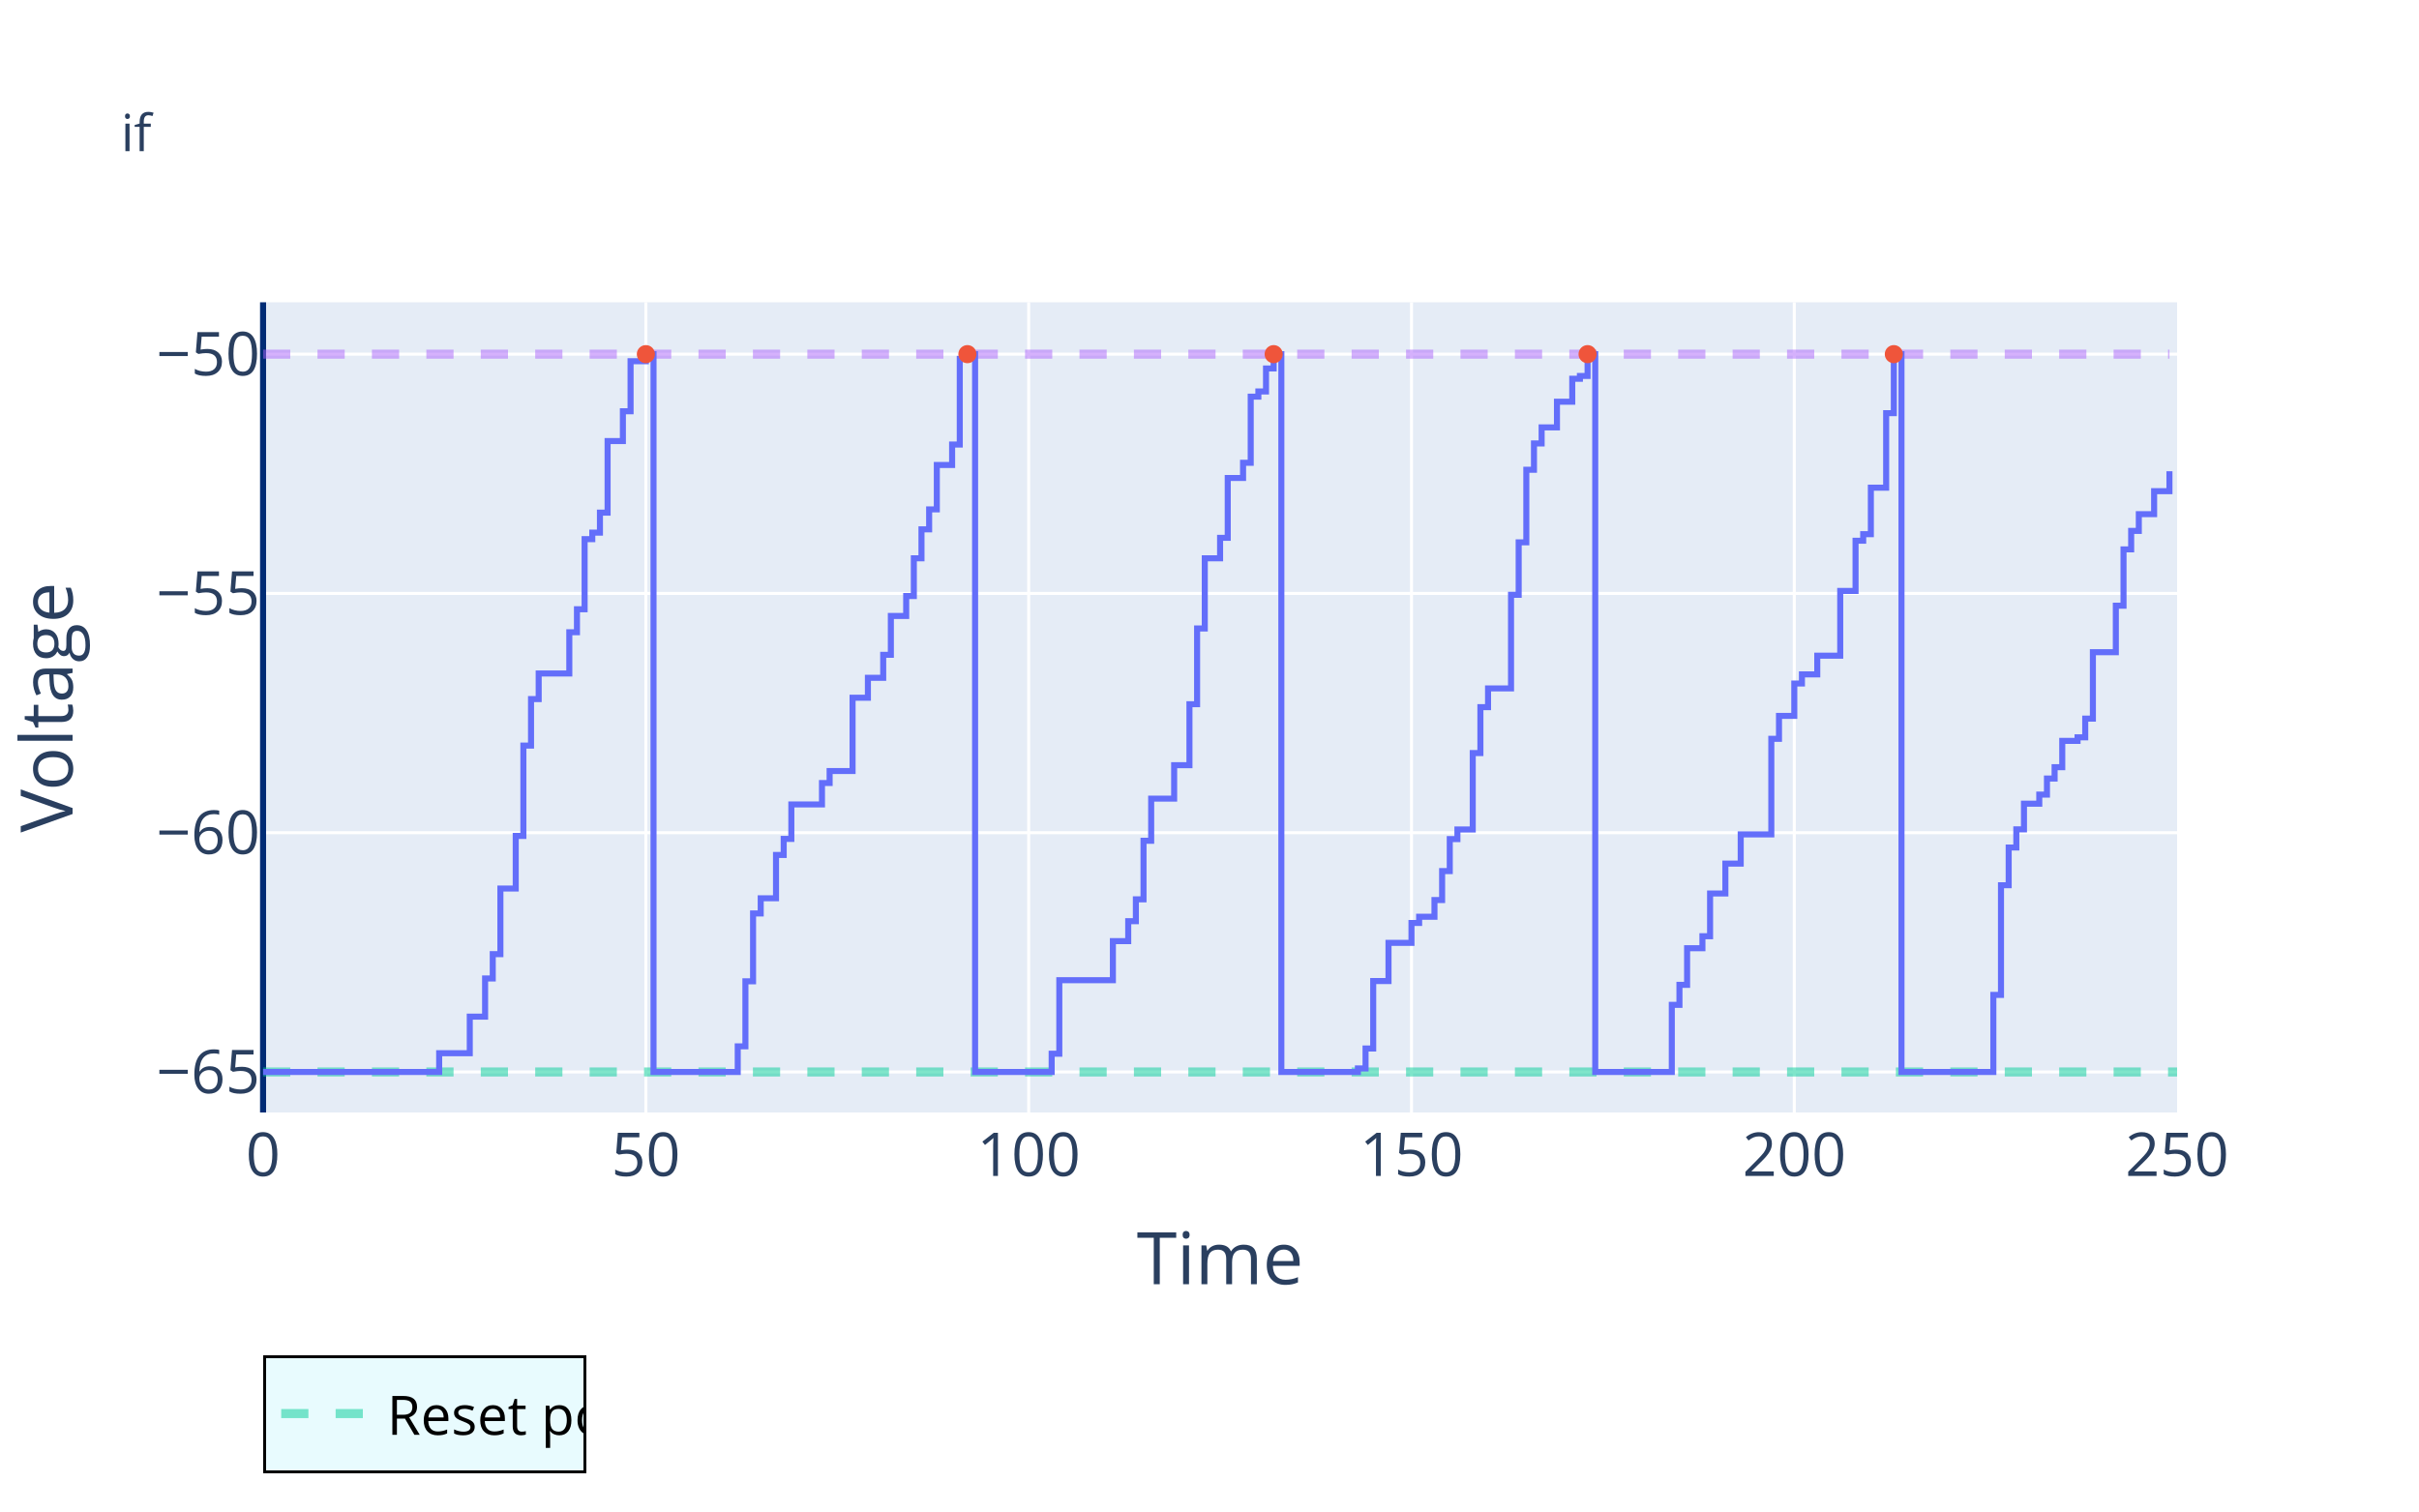
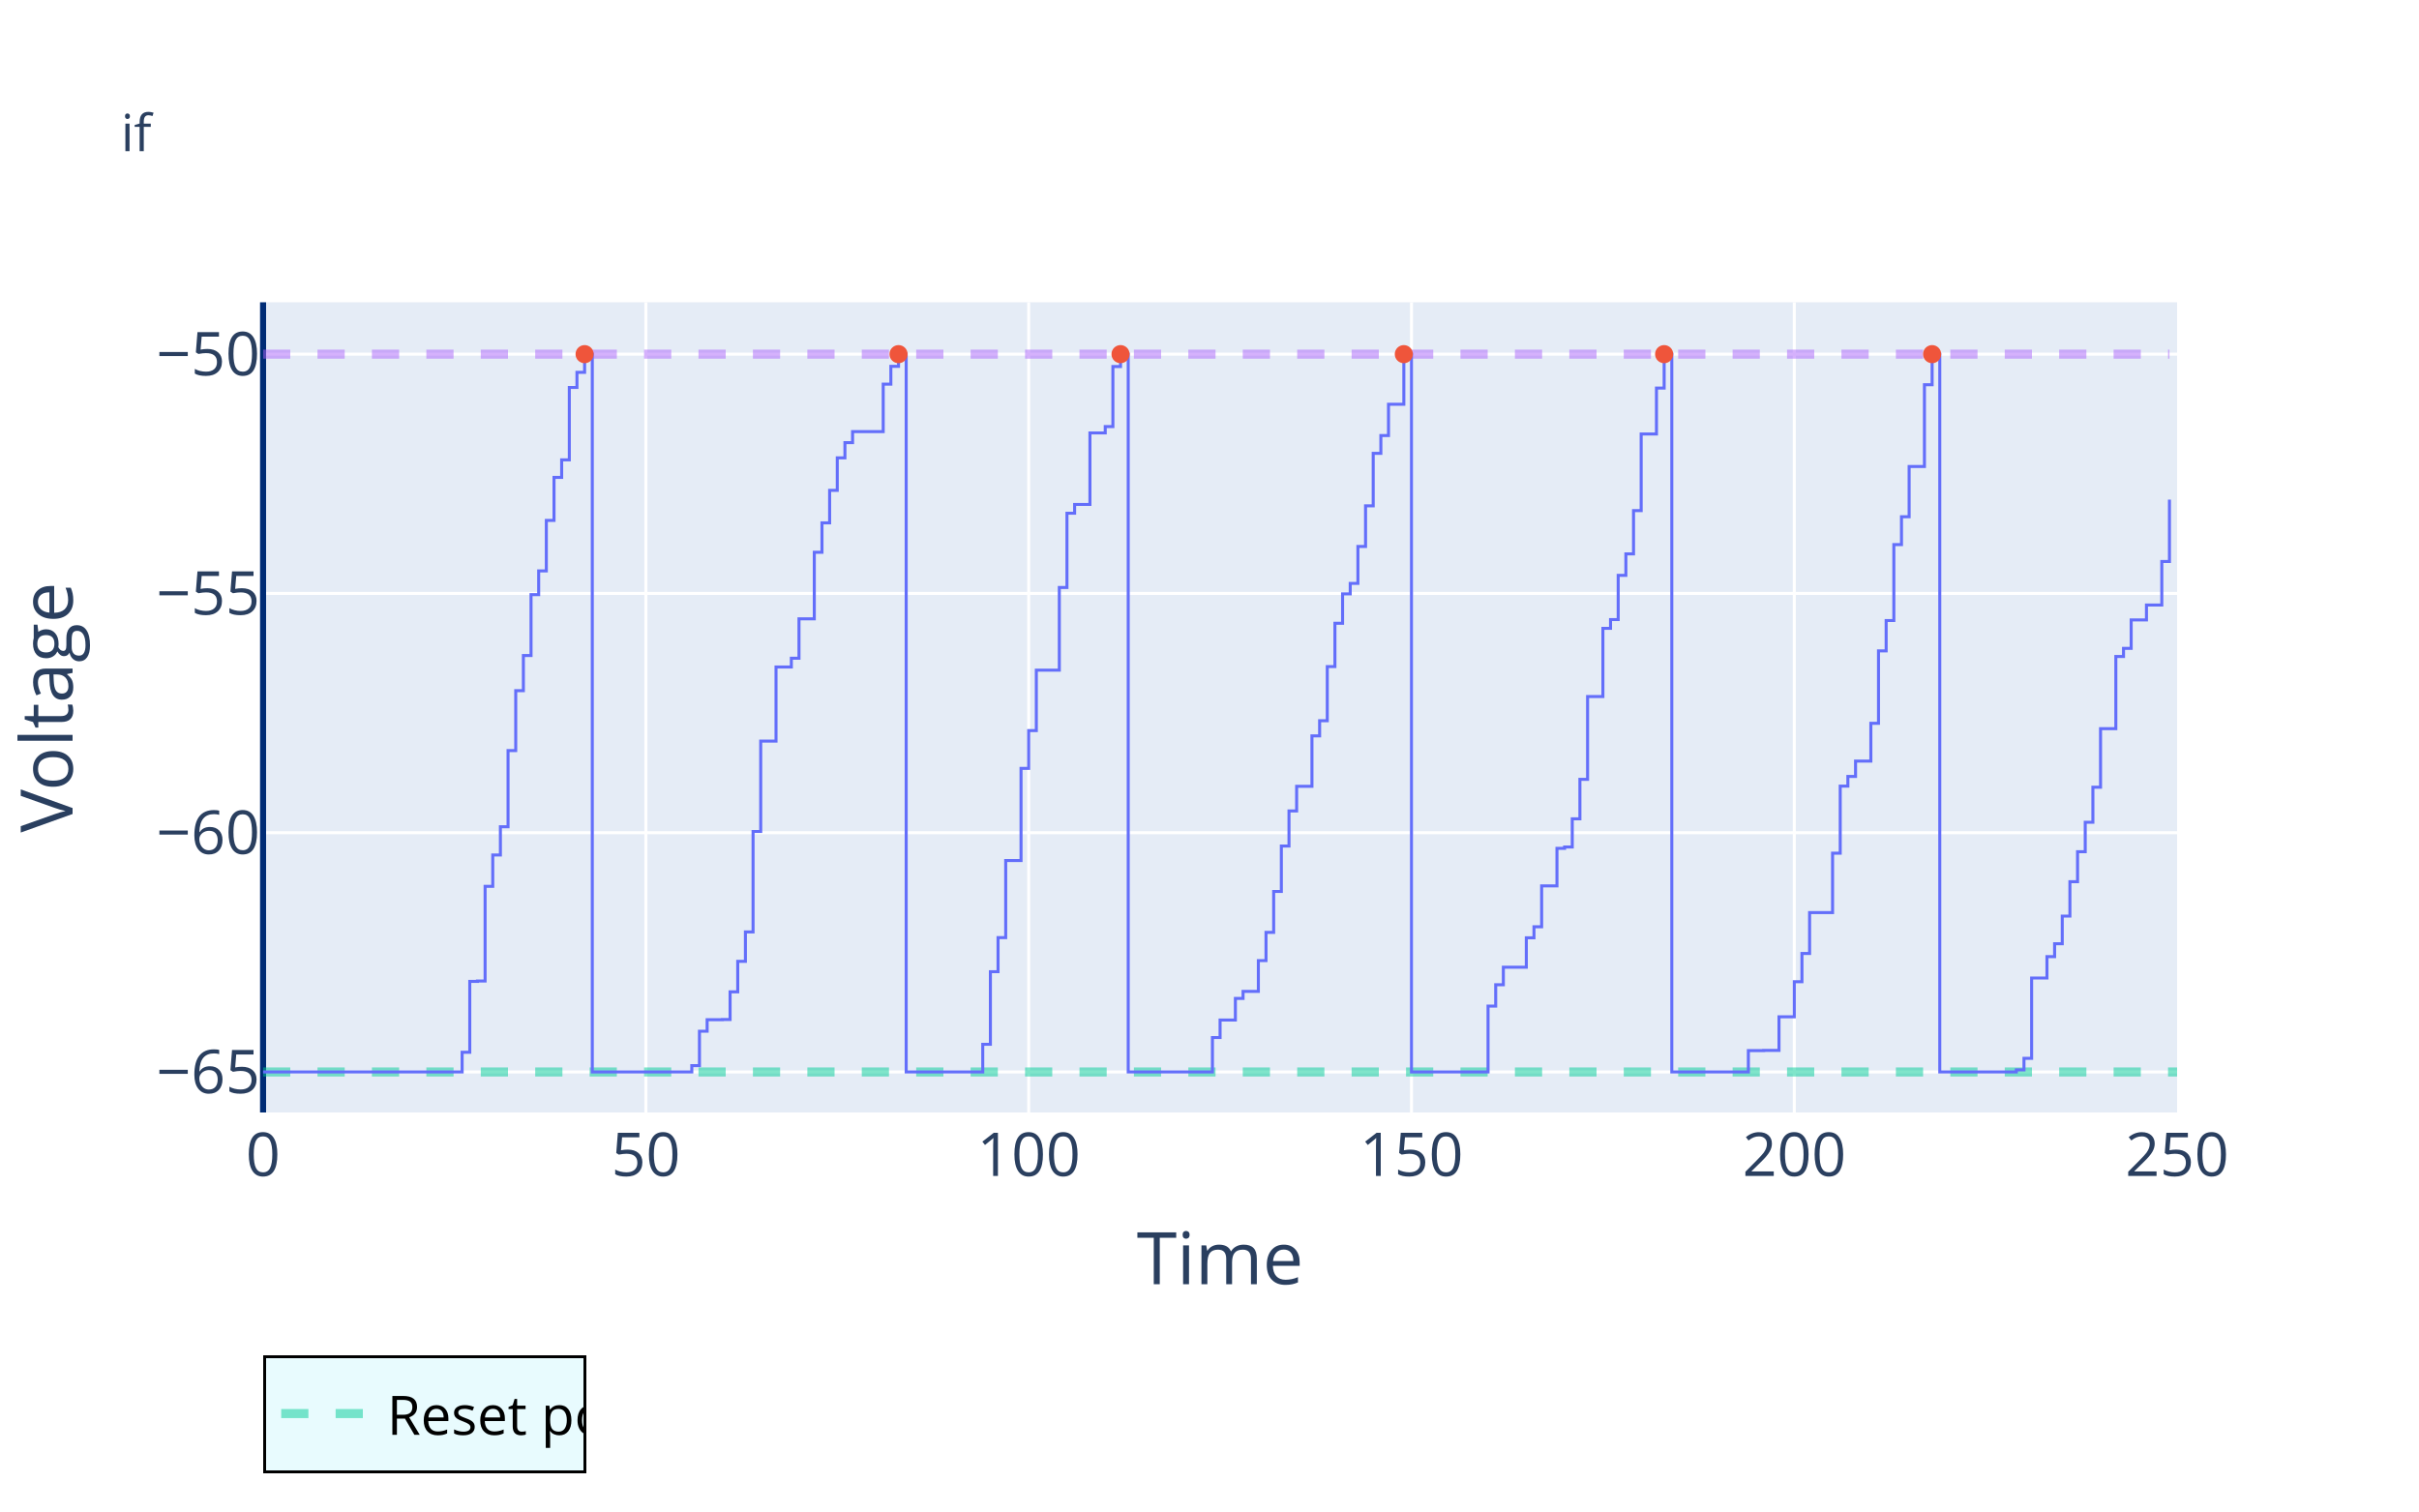
<svg xmlns="http://www.w3.org/2000/svg" class="main-svg" width="800" height="500" style="" viewBox="0 0 800 500">
  <rect x="0" y="0" width="800" height="500" style="fill: rgb(255, 255, 255); fill-opacity: 1;" />
-   <defs id="defs-f7ef79">
+   <defs id="defs-4a450c">
    <g class="clips">
-       <clipPath id="clipf7ef79xyplot" class="plotclip">
+       <clipPath id="clip4a450cxyplot" class="plotclip">
        <rect width="633" height="268" />
      </clipPath>
-       <clipPath class="axesclip" id="clipf7ef79x">
+       <clipPath class="axesclip" id="clip4a450cx">
        <rect x="87" y="0" width="633" height="500" />
      </clipPath>
-       <clipPath class="axesclip" id="clipf7ef79y">
+       <clipPath class="axesclip" id="clip4a450cy">
        <rect x="0" y="100" width="800" height="268" />
      </clipPath>
-       <clipPath class="axesclip" id="clipf7ef79xy">
+       <clipPath class="axesclip" id="clip4a450cxy">
        <rect x="87" y="100" width="633" height="268" />
      </clipPath>
    </g>
    <g class="gradients" />
  </defs>
  <g class="bglayer">
    <rect class="bg" x="87" y="100" width="633" height="268" style="fill: rgb(229, 236, 246); fill-opacity: 1; stroke-width: 0;" />
  </g>
  <g class="layer-below">
    <g class="imagelayer" />
    <g class="shapelayer" />
  </g>
  <g class="cartesianlayer">
    <g class="subplot xy">
      <g class="layer-subplot">
        <g class="shapelayer" />
        <g class="imagelayer" />
      </g>
      <g class="gridlayer">
        <g class="x">
          <path class="xgrid crisp" transform="translate(213.6,0)" d="M0,100v268" style="stroke: rgb(255, 255, 255); stroke-opacity: 1; stroke-width: 1px;" />
          <path class="xgrid crisp" transform="translate(340.2,0)" d="M0,100v268" style="stroke: rgb(255, 255, 255); stroke-opacity: 1; stroke-width: 1px;" />
          <path class="xgrid crisp" transform="translate(466.8,0)" d="M0,100v268" style="stroke: rgb(255, 255, 255); stroke-opacity: 1; stroke-width: 1px;" />
          <path class="xgrid crisp" transform="translate(593.4,0)" d="M0,100v268" style="stroke: rgb(255, 255, 255); stroke-opacity: 1; stroke-width: 1px;" />
        </g>
        <g class="y">
          <path class="ygrid crisp" transform="translate(0,354.6)" d="M87,0h633" style="stroke: rgb(255, 255, 255); stroke-opacity: 1; stroke-width: 1px;" />
          <path class="ygrid crisp" transform="translate(0,275.45)" d="M87,0h633" style="stroke: rgb(255, 255, 255); stroke-opacity: 1; stroke-width: 1px;" />
          <path class="ygrid crisp" transform="translate(0,196.3)" d="M87,0h633" style="stroke: rgb(255, 255, 255); stroke-opacity: 1; stroke-width: 1px;" />
          <path class="ygrid crisp" transform="translate(0,117.15)" d="M87,0h633" style="stroke: rgb(255, 255, 255); stroke-opacity: 1; stroke-width: 1px;" />
        </g>
      </g>
      <g class="zerolinelayer">
        <path class="xzl zl crisp" transform="translate(87,0)" d="M0,100v268" style="stroke: rgb(0, 44, 117); stroke-opacity: 1; stroke-width: 2px;" />
      </g>
      <path class="xlines-below" />
      <path class="ylines-below" />
      <g class="overlines-below" />
      <g class="xaxislayer-below" />
      <g class="yaxislayer-below" />
      <g class="overaxes-below" />
-       <g class="plot" transform="translate(87, 100)" clip-path="url('#clipf7ef79xyplot')">
+       <g class="plot" transform="translate(87, 100)" clip-path="url('#clip4a450cxyplot')">
        <g class="scatterlayer mlayer">
-           <g class="trace scatter trace644224" style="stroke-miterlimit: 2; opacity: 0.5;">
+           <g class="trace scatter tracef0b581" style="stroke-miterlimit: 2; opacity: 0.5;">
            <g class="fills" />
            <g class="errorbars" />
            <g class="lines">
              <path class="js-line" d="M0,254.6H633V254.6" style="vector-effect: non-scaling-stroke; fill: none; stroke: rgb(0, 204, 150); stroke-opacity: 1; stroke-width: 3px; opacity: 1; stroke-dasharray: 9px, 9px;" />
            </g>
            <g class="points" />
            <g class="text" />
          </g>
-           <g class="trace scatter trace17fd7a" style="stroke-miterlimit: 2; opacity: 0.5;">
+           <g class="trace scatter trace0d2dca" style="stroke-miterlimit: 2; opacity: 0.5;">
            <g class="fills" />
            <g class="errorbars" />
            <g class="lines">
              <path class="js-line" d="M0,17.15H2.53V17.15H5.06V17.15H7.6V17.15H10.13V17.15H12.66V17.15H15.19V17.15H17.72V17.15H20.26V17.15H22.79V17.15H25.32V17.15H27.85V17.15H30.38V17.15H32.92V17.15H35.45V17.15H37.98V17.15H40.51V17.15H43.04V17.15H45.58V17.15H48.11V17.15H50.64V17.15H53.17V17.15H55.7V17.15H58.24V17.15H60.77V17.15H63.3V17.15H65.83V17.15H68.36V17.15H70.9V17.15H73.43V17.15H75.96V17.15H78.49V17.15H81.02V17.15H83.56V17.15H86.09V17.15H88.62V17.15H91.15V17.15H93.68V17.15H96.22V17.15H98.75V17.15H101.28V17.15H103.81V17.15H106.34V17.15H108.88V17.15H111.41V17.15H113.94V17.15H116.47V17.15H119V17.15H121.54V17.15H124.07V17.15H126.6V17.15H129.13V17.15H131.66V17.15H134.2V17.15H136.73V17.15H139.26V17.15H141.79V17.15H144.32V17.15H146.86V17.15H149.39V17.15H151.92V17.15H154.45V17.15H156.98V17.15H159.52V17.15H162.05V17.15H164.58V17.15H167.11V17.15H169.64V17.15H172.18V17.15H174.71V17.15H177.24V17.15H179.77V17.15H182.3V17.15H184.84V17.15H187.37V17.15H189.9V17.15H192.43V17.15H194.96V17.15H197.5V17.15H200.03V17.15H202.56V17.15H205.09V17.15H207.62V17.15H210.16V17.15H212.69V17.15H215.22V17.15H217.75V17.15H220.28V17.15H222.82V17.15H225.35V17.15H227.88V17.15H230.41V17.15H232.94V17.15H235.48V17.15H238.01V17.15H240.54V17.15H243.07V17.15H245.6V17.15H248.14V17.15H250.67V17.15H253.2V17.15H255.73V17.15H258.26V17.15H260.8V17.15H263.33V17.15H265.86V17.15H268.39V17.15H270.92V17.15H273.46V17.15H275.99V17.15H278.52V17.15H281.05V17.15H283.58V17.15H286.12V17.15H288.65V17.15H291.18V17.15H293.71V17.15H296.24V17.15H298.78V17.15H301.31V17.15H303.84V17.15H306.37V17.15H308.9V17.15H311.44V17.15H313.97V17.15H316.5V17.15H319.03V17.15H321.56V17.15H324.1V17.15H326.63V17.15H329.16V17.15H331.69V17.15H334.22V17.15H336.76V17.15H339.29V17.15H341.82V17.15H344.35V17.15H346.88V17.15H349.42V17.15H351.95V17.15H354.48V17.15H357.01V17.15H359.54V17.15H362.08V17.15H364.61V17.15H367.14V17.15H369.67V17.15H372.2V17.15H374.74V17.15H377.27V17.15H379.8V17.15H382.33V17.15H384.86V17.15H387.4V17.15H389.93V17.15H392.46V17.15H394.99V17.15H397.52V17.15H400.06V17.15H402.59V17.15H405.12V17.15H407.65V17.15H410.18V17.15H412.72V17.15H415.25V17.15H417.78V17.15H420.31V17.15H422.84V17.15H425.38V17.15H427.91V17.15H430.44V17.15H432.97V17.15H435.5V17.15H438.04V17.15H440.57V17.15H443.1V17.15H445.63V17.15H448.16V17.15H450.7V17.15H453.23V17.15H455.76V17.15H458.29V17.15H460.82V17.15H463.36V17.15H465.89V17.15H468.42V17.15H470.95V17.15H473.48V17.15H476.02V17.15H478.55V17.15H481.08V17.15H483.61V17.15H486.14V17.15H488.68V17.15H491.21V17.15H493.74V17.15H496.27V17.15H498.8V17.15H501.34V17.15H503.87V17.15H506.4V17.15H508.93V17.15H511.46V17.15H514V17.15H516.53V17.15H519.06V17.15H521.59V17.15H524.12V17.15H526.66V17.15H529.19V17.15H531.72V17.15H534.25V17.15H536.78V17.15H539.32V17.15H541.85V17.15H544.38V17.15H546.91V17.15H549.44V17.15H551.98V17.15H554.51V17.15H557.04V17.15H559.57V17.15H562.1V17.15H564.64V17.15H567.17V17.15H569.7V17.15H572.23V17.15H574.76V17.15H577.3V17.15H579.83V17.15H582.36V17.15H584.89V17.15H587.42V17.15H589.96V17.15H592.49V17.15H595.02V17.15H597.55V17.15H600.08V17.15H602.62V17.15H605.15V17.15H607.68V17.15H610.21V17.15H612.74V17.15H615.28V17.15H617.81V17.15H620.34V17.15H622.87V17.15H625.4V17.15H627.94V17.15H630.47V17.15" style="vector-effect: non-scaling-stroke; fill: none; stroke: rgb(171, 99, 250); stroke-opacity: 1; stroke-width: 3px; opacity: 1; stroke-dasharray: 9px, 9px;" />
            </g>
            <g class="points" />
            <g class="text" />
          </g>
-           <g class="trace scatter trace4c4dfd" style="stroke-miterlimit: 2; opacity: 1;">
+           <g class="trace scatter trace76ede7" style="stroke-miterlimit: 2; opacity: 1;">
            <g class="fills" />
            <g class="errorbars" />
            <g class="lines">
-               <path class="js-line" d="M0,254.6H2.53V254.6H5.06V254.6H7.6V254.6H10.13V254.6H12.66V254.6H15.19V254.6H17.72V254.6H20.26V254.6H22.79V254.6H25.32V254.6H27.85V254.6H30.38V254.6H32.92V254.6H35.45V254.6H37.98V254.6H40.51V254.6H43.04V254.6H45.58V254.6H48.11V254.6H50.64V254.6H53.17V254.6H55.7V254.6H58.24V248.4H60.77V248.4H63.3V248.4H65.83V248.4H68.36V236.3H70.9V236.3H73.43V223.67H75.96V215.63H78.49V193.92H81.02V193.92H83.56V176.52H86.09V146.64H88.62V131.26H91.15V122.78H93.68V122.78H96.22V122.78H98.75V122.78H101.28V109.14H103.81V101.54H106.34V78.35H108.88V76.19H111.41V69.58H113.94V45.9H116.47V45.9H119V36.05H121.54V19.49H124.07V19.49H126.6V17.15H129.13V254.6H131.66V254.6H134.2V254.6H136.73V254.6H139.26V254.6H141.79V254.6H144.32V254.6H146.86V254.6H149.39V254.6H151.92V254.6H154.45V254.6H156.98V246.12H159.52V224.61H162.05V202.16H164.58V197.14H167.11V197.14H169.64V182.81H172.18V177.5H174.71V166.1H177.24V166.1H179.77V166.1H182.3V166.1H184.84V159.02H187.37V155.05H189.9V155.05H192.43V155.05H194.96V130.8H197.5V130.8H200.03V124.22H202.56V124.22H205.09V116.61H207.62V103.75H210.16V103.75H212.69V97.17H215.22V84.69H217.75V75.11H220.28V68.5H222.82V53.81H225.35V53.81H227.88V47.05H230.41V18.72H232.94V17.15H235.48V254.6H238.01V254.6H240.54V254.6H243.07V254.6H245.6V254.6H248.14V254.6H250.67V254.6H253.2V254.6H255.73V254.6H258.26V254.6H260.8V248.56H263.33V224.25H265.86V224.25H268.39V224.25H270.92V224.25H273.46V224.25H275.99V224.25H278.52V224.25H281.05V211.32H283.58V211.32H286.12V204.73H288.65V197.49H291.18V178.13H293.71V164.18H296.24V164.18H298.78V164.18H301.31V153.12H303.84V153.12H306.37V132.95H308.9V107.9H311.44V84.68H313.97V84.68H316.5V77.91H319.03V58.11H321.56V58.11H324.1V53.08H326.63V31.21H329.16V29.49H331.69V21.89H334.22V17.15H336.76V254.6H339.29V254.6H341.82V254.6H344.35V254.6H346.88V254.6H349.42V254.6H351.95V254.6H354.48V254.6H357.01V254.6H359.54V254.6H362.08V253.43H364.61V246.84H367.14V224.52H369.67V224.52H372.2V211.89H374.74V211.89H377.27V211.89H379.8V205.31H382.33V203.26H384.86V203.26H387.4V197.73H389.93V188.15H392.46V177.57H394.99V174.39H397.52V174.39H400.06V149.11H402.59V133.92H405.12V127.72H407.65V127.72H410.18V127.72H412.72V96.76H415.25V79.4H417.78V55.39H420.31V46.68H422.84V41.37H425.38V41.37H427.91V32.89H430.44V32.89H432.97V25.29H435.5V24.36H438.04V17.15H440.57V254.6H443.1V254.6H445.63V254.6H448.16V254.6H450.7V254.6H453.23V254.6H455.76V254.6H458.29V254.6H460.82V254.6H463.36V254.6H465.89V232.39H468.42V225.78H470.95V213.67H473.48V213.67H476.02V209.7H478.55V195.56H481.08V195.56H483.61V185.68H486.14V185.68H488.68V176.01H491.21V176.01H493.74V176.01H496.27V176.01H498.8V144.39H501.34V136.81H503.87V136.81H506.4V126.1H508.93V123.09H511.46V123.09H514V116.89H516.53V116.89H519.06V116.89H521.59V95.48H524.12V95.48H526.66V78.87H529.19V76.71H531.72V61.32H534.25V61.32H536.78V36.67H539.32V17.15H541.85V254.6H544.38V254.6H546.91V254.6H549.44V254.6H551.98V254.6H554.51V254.6H557.04V254.6H559.57V254.6H562.1V254.6H564.64V254.6H567.17V254.6H569.7V254.6H572.23V229.11H574.76V192.83H577.3V180.35H579.83V174.34H582.36V165.86H584.89V165.86H587.42V162.85H589.96V157.53H592.49V153.78H595.02V145.07H597.55V145.07H600.08V143.91H602.62V137.71H605.15V115.75H607.68V115.75H610.21V115.75H612.74V100.36H615.28V81.73H617.81V75.61H620.34V70.08H622.87V70.08H625.4V62.48H627.94V62.48H630.47V55.89" style="vector-effect: non-scaling-stroke; fill: none; stroke: rgb(99, 110, 250); stroke-opacity: 1; stroke-width: 2px; opacity: 1;" />
+               <path class="js-line" d="M0,254.6H2.53V254.6H5.06V254.6H7.6V254.6H10.13V254.6H12.66V254.6H15.19V254.6H17.72V254.6H20.26V254.6H22.79V254.6H25.32V254.6H27.85V254.6H30.38V254.6H32.92V254.6H35.45V254.6H37.98V254.6H40.51V254.6H43.04V254.6H45.58V254.6H48.11V254.6H50.64V254.6H53.17V254.6H55.7V254.6H58.24V254.6H60.77V254.6H63.3V254.6H65.83V248.08H68.36V224.64H70.9V224.52H73.43V193.19H75.96V182.83H78.49V173.49H81.02V148.28H83.56V128.46H86.09V116.85H88.62V96.71H91.15V88.86H93.68V72.14H96.22V57.92H98.75V52.12H101.28V28.17H103.81V23.17H106.34V17.15H108.88V254.6H111.41V254.6H113.94V254.6H116.47V254.6H119V254.6H121.54V254.6H124.07V254.6H126.6V254.6H129.13V254.6H131.66V254.6H134.2V254.6H136.73V254.6H139.26V254.6H141.79V252.5H144.32V241.12H146.86V237.31H149.39V237.31H151.92V237.24H154.45V228.09H156.98V218H159.52V208.28H162.05V175.05H164.58V145.15H167.11V145.15H169.64V120.64H172.18V120.64H174.71V117.74H177.24V104.71H179.77V104.71H182.3V82.68H184.84V72.96H187.37V62.21H189.9V51.45H192.43V46.43H194.96V42.78H197.5V42.78H200.03V42.78H202.56V42.78H205.09V27.07H207.62V21.19H210.16V17.15H212.69V254.6H215.22V254.6H217.75V254.6H220.28V254.6H222.82V254.6H225.35V254.6H227.88V254.6H230.41V254.6H232.94V254.6H235.48V254.6H238.01V245.45H240.54V221.43H243.07V210.16H245.6V184.66H248.14V184.66H250.67V154.17H253.2V141.68H255.73V121.69H258.26V121.69H260.8V121.69H263.33V94.33H265.86V69.77H268.39V66.87H270.92V66.87H273.46V43.21H275.99V43.21H278.52V41.11H281.05V21.24H283.58V17.15H286.12V254.6H288.65V254.6H291.18V254.6H293.71V254.6H296.24V254.6H298.78V254.6H301.31V254.6H303.84V254.6H306.37V254.6H308.9V254.6H311.44V254.6H313.97V243.21H316.5V237.41H319.03V237.41H321.56V230.28H324.1V227.94H326.63V227.94H329.16V217.76H331.69V208.42H334.22V194.89H336.76V179.86H339.29V168.25H341.82V160.11H344.35V160.11H346.88V143.43H349.42V138.41H351.95V120.5H354.48V106.18H357.01V96.45H359.54V92.98H362.08V80.76H364.61V67.32H367.14V49.96H369.67V44.08H372.2V33.72H374.74V33.72H377.27V17.15H379.8V254.6H382.33V254.6H384.86V254.6H387.4V254.6H389.93V254.6H392.46V254.6H394.99V254.6H397.52V254.6H400.06V254.6H402.59V254.6H405.12V232.81H407.65V225.74H410.18V219.94H412.72V219.94H415.25V219.94H417.78V210.22H420.31V206.57H422.84V193.04H425.38V193.04H427.91V180.62H430.44V180.19H432.97V170.85H435.5V157.81H438.04V130.41H440.57V130.41H443.1V107.85H445.63V104.95H448.16V90.33H450.7V83.23H453.23V68.9H455.76V43.57H458.29V43.57H460.82V28.37H463.36V17.15H465.89V254.6H468.42V254.6H470.95V254.6H473.48V254.6H476.02V254.6H478.55V254.6H481.08V254.6H483.61V254.6H486.14V254.6H488.68V254.6H491.21V247.53H493.74V247.53H496.27V247.47H498.8V247.47H501.34V236.35H503.87V236.35H506.4V224.74H508.93V215.4H511.46V201.87H514V201.87H516.53V201.87H519.06V182.22H521.59V160.04H524.12V156.84H526.66V151.76H529.19V151.76H531.72V139.26H534.25V115.3H536.78V105.27H539.32V80.14H541.85V70.94H544.38V54.32H546.91V54.32H549.44V27.26H551.98V17.15H554.51V254.6H557.04V254.6H559.57V254.6H562.1V254.6H564.64V254.6H567.17V254.6H569.7V254.6H572.23V254.6H574.76V254.6H577.3V254.6H579.83V253.9H582.36V250.09H584.89V223.52H587.42V223.52H589.96V216.45H592.49V212.19H595.02V203.04H597.55V191.65H600.08V181.73H602.62V172H605.15V160.4H607.68V141.03H610.21V141.03H612.74V117.17H615.28V114.47H617.81V105.07H620.34V105.07H622.87V100.13H625.4V100.13H627.94V85.74H630.47V65.27" style="vector-effect: non-scaling-stroke; fill: none; stroke: rgb(99, 110, 250); stroke-opacity: 1; stroke-width: 1px; opacity: 1;" />
            </g>
            <g class="points" />
            <g class="text" />
          </g>
-           <g class="trace scatter trace4fe446" style="stroke-miterlimit: 2; opacity: 1;">
+           <g class="trace scatter trace0e6684" style="stroke-miterlimit: 2; opacity: 1;">
            <g class="fills" />
            <g class="errorbars" />
            <g class="lines" />
            <g class="points">
-               <path class="point" transform="translate(126.6,17.15)" d="M3,0A3,3 0 1,1 0,-3A3,3 0 0,1 3,0Z" style="opacity: 1; stroke-width: 0px; fill: rgb(239, 85, 59); fill-opacity: 1;" />
-               <path class="point" transform="translate(232.94,17.15)" d="M3,0A3,3 0 1,1 0,-3A3,3 0 0,1 3,0Z" style="opacity: 1; stroke-width: 0px; fill: rgb(239, 85, 59); fill-opacity: 1;" />
-               <path class="point" transform="translate(334.22,17.15)" d="M3,0A3,3 0 1,1 0,-3A3,3 0 0,1 3,0Z" style="opacity: 1; stroke-width: 0px; fill: rgb(239, 85, 59); fill-opacity: 1;" />
-               <path class="point" transform="translate(438.04,17.15)" d="M3,0A3,3 0 1,1 0,-3A3,3 0 0,1 3,0Z" style="opacity: 1; stroke-width: 0px; fill: rgb(239, 85, 59); fill-opacity: 1;" />
-               <path class="point" transform="translate(539.32,17.15)" d="M3,0A3,3 0 1,1 0,-3A3,3 0 0,1 3,0Z" style="opacity: 1; stroke-width: 0px; fill: rgb(239, 85, 59); fill-opacity: 1;" />
+               <path class="point" transform="translate(106.34,17.15)" d="M3,0A3,3 0 1,1 0,-3A3,3 0 0,1 3,0Z" style="opacity: 1; stroke-width: 0px; fill: rgb(239, 85, 59); fill-opacity: 1;" />
+               <path class="point" transform="translate(210.16,17.15)" d="M3,0A3,3 0 1,1 0,-3A3,3 0 0,1 3,0Z" style="opacity: 1; stroke-width: 0px; fill: rgb(239, 85, 59); fill-opacity: 1;" />
+               <path class="point" transform="translate(283.58,17.15)" d="M3,0A3,3 0 1,1 0,-3A3,3 0 0,1 3,0Z" style="opacity: 1; stroke-width: 0px; fill: rgb(239, 85, 59); fill-opacity: 1;" />
+               <path class="point" transform="translate(377.27,17.15)" d="M3,0A3,3 0 1,1 0,-3A3,3 0 0,1 3,0Z" style="opacity: 1; stroke-width: 0px; fill: rgb(239, 85, 59); fill-opacity: 1;" />
+               <path class="point" transform="translate(463.36,17.15)" d="M3,0A3,3 0 1,1 0,-3A3,3 0 0,1 3,0Z" style="opacity: 1; stroke-width: 0px; fill: rgb(239, 85, 59); fill-opacity: 1;" />
+               <path class="point" transform="translate(551.98,17.15)" d="M3,0A3,3 0 1,1 0,-3A3,3 0 0,1 3,0Z" style="opacity: 1; stroke-width: 0px; fill: rgb(239, 85, 59); fill-opacity: 1;" />
            </g>
            <g class="text" />
          </g>
        </g>
      </g>
      <g class="overplot" />
      <path class="xlines-above crisp" d="M0,0" style="fill: none;" />
      <path class="ylines-above crisp" d="M0,0" style="fill: none;" />
      <g class="overlines-above" />
      <g class="xaxislayer-above">
        <g class="xtick">
          <text text-anchor="middle" x="0" y="389" transform="translate(87,0)" style="font-family: 'Open Sans', verdana, arial, sans-serif; font-size: 20px; fill: rgb(42, 63, 95); fill-opacity: 1; white-space: pre;">0</text>
        </g>
        <g class="xtick">
          <text text-anchor="middle" x="0" y="389" transform="translate(213.6,0)" style="font-family: 'Open Sans', verdana, arial, sans-serif; font-size: 20px; fill: rgb(42, 63, 95); fill-opacity: 1; white-space: pre;">50</text>
        </g>
        <g class="xtick">
          <text text-anchor="middle" x="0" y="389" transform="translate(340.2,0)" style="font-family: 'Open Sans', verdana, arial, sans-serif; font-size: 20px; fill: rgb(42, 63, 95); fill-opacity: 1; white-space: pre;">100</text>
        </g>
        <g class="xtick">
          <text text-anchor="middle" x="0" y="389" transform="translate(466.8,0)" style="font-family: 'Open Sans', verdana, arial, sans-serif; font-size: 20px; fill: rgb(42, 63, 95); fill-opacity: 1; white-space: pre;">150</text>
        </g>
        <g class="xtick">
          <text text-anchor="middle" x="0" y="389" transform="translate(593.4,0)" style="font-family: 'Open Sans', verdana, arial, sans-serif; font-size: 20px; fill: rgb(42, 63, 95); fill-opacity: 1; white-space: pre;">200</text>
        </g>
        <g class="xtick">
          <text text-anchor="middle" x="0" y="389" transform="translate(720,0)" style="font-family: 'Open Sans', verdana, arial, sans-serif; font-size: 20px; fill: rgb(42, 63, 95); fill-opacity: 1; white-space: pre;">250</text>
        </g>
      </g>
      <g class="yaxislayer-above">
        <g class="ytick">
          <text text-anchor="end" x="86" y="7" transform="translate(0,354.6)" style="font-family: 'Open Sans', verdana, arial, sans-serif; font-size: 20px; fill: rgb(42, 63, 95); fill-opacity: 1; white-space: pre;">−65</text>
        </g>
        <g class="ytick">
          <text text-anchor="end" x="86" y="7" transform="translate(0,275.45)" style="font-family: 'Open Sans', verdana, arial, sans-serif; font-size: 20px; fill: rgb(42, 63, 95); fill-opacity: 1; white-space: pre;">−60</text>
        </g>
        <g class="ytick">
          <text text-anchor="end" x="86" y="7" transform="translate(0,196.3)" style="font-family: 'Open Sans', verdana, arial, sans-serif; font-size: 20px; fill: rgb(42, 63, 95); fill-opacity: 1; white-space: pre;">−55</text>
        </g>
        <g class="ytick">
          <text text-anchor="end" x="86" y="7" transform="translate(0,117.15)" style="font-family: 'Open Sans', verdana, arial, sans-serif; font-size: 20px; fill: rgb(42, 63, 95); fill-opacity: 1; white-space: pre;">−50</text>
        </g>
      </g>
      <g class="overaxes-above" />
    </g>
  </g>
  <g class="polarlayer" />
  <g class="ternarylayer" />
  <g class="geolayer" />
  <g class="funnelarealayer" />
  <g class="pielayer" />
  <g class="treemaplayer" />
  <g class="sunburstlayer" />
  <g class="glimages" />
-   <defs id="topdefs-f7ef79">
+   <defs id="topdefs-4a450c">
    <g class="clips" />
-     <clipPath id="legendf7ef79">
+     <clipPath id="legend4a450c">
      <rect width="105" height="37" x="1" y="1" />
    </clipPath>
  </defs>
  <g class="layer-above">
    <g class="imagelayer" />
    <g class="shapelayer" />
  </g>
  <g class="infolayer">
    <g class="legend" pointer-events="all" transform="translate(87, 448.4)">
      <rect class="bg" shape-rendering="crispEdges" width="106" height="38" x="0.5" y="0.5" style="stroke: rgb(0, 0, 0); stroke-opacity: 1; fill: rgb(25, 211, 243); fill-opacity: 0.1; stroke-width: 1px;" />
-       <g class="scrollbox" transform="translate(0, 0)" clip-path="url('#legendf7ef79')">
+       <g class="scrollbox" transform="translate(0, 0)" clip-path="url('#legend4a450c')">
        <g class="groups">
          <g class="traces" transform="translate(1, 19.2)" style="opacity: 1;">
            <text class="legendtext user-select-none" text-anchor="start" x="40" y="7.02" style="font-family: 'Open Sans', verdana, arial, sans-serif; font-size: 18px; fill: rgb(0, 0, 0); fill-opacity: 1; white-space: pre;">Reset potential</text>
            <g class="layers" style="opacity: 0.5;">
              <g class="legendfill" />
              <g class="legendlines">
                <path class="js-line" d="M5,0h30" style="fill: none; stroke: rgb(0, 204, 150); stroke-opacity: 1; stroke-dasharray: 9px, 9px; stroke-width: 3px;" />
              </g>
              <g class="legendsymbols">
                <g class="legendpoints" />
              </g>
            </g>
            <rect class="legendtoggle" pointer-events="all" x="0" y="-13.2" width="177.953" height="26.4" style="cursor: pointer; fill: rgb(0, 0, 0); fill-opacity: 0;" />
          </g>
          <g class="traces" transform="translate(181.4531, 19.2)" style="opacity: 1;">
            <text class="legendtext user-select-none" text-anchor="start" x="40" y="7.02" style="font-family: 'Open Sans', verdana, arial, sans-serif; font-size: 18px; fill: rgb(0, 0, 0); fill-opacity: 1; white-space: pre;">Activation threshhold</text>
            <g class="layers" style="opacity: 0.5;">
              <g class="legendfill" />
              <g class="legendlines">
                <path class="js-line" d="M5,0h30" style="fill: none; stroke: rgb(171, 99, 250); stroke-opacity: 1; stroke-dasharray: 9px, 9px; stroke-width: 3px;" />
              </g>
              <g class="legendsymbols">
                <g class="legendpoints" />
              </g>
            </g>
            <rect class="legendtoggle" pointer-events="all" x="0" y="-13.2" width="235.141" height="26.4" style="cursor: pointer; fill: rgb(0, 0, 0); fill-opacity: 0;" />
          </g>
          <g class="traces" transform="translate(419.0938, 19.2)" style="opacity: 1;">
            <text class="legendtext user-select-none" text-anchor="start" x="40" y="7.02" style="font-family: 'Open Sans', verdana, arial, sans-serif; font-size: 18px; fill: rgb(0, 0, 0); fill-opacity: 1; white-space: pre;">Voltage</text>
            <g class="layers" style="opacity: 1;">
              <g class="legendfill" />
              <g class="legendlines">
-                 <path class="js-line" d="M5,0h30" style="fill: none; stroke: rgb(99, 110, 250); stroke-opacity: 1; stroke-width: 2px;" />
+                 <path class="js-line" d="M5,0h30" style="fill: none; stroke: rgb(99, 110, 250); stroke-opacity: 1; stroke-width: 1px;" />
              </g>
              <g class="legendsymbols">
                <g class="legendpoints" />
              </g>
            </g>
            <rect class="legendtoggle" pointer-events="all" x="0" y="-13.2" width="110.922" height="26.4" style="cursor: pointer; fill: rgb(0, 0, 0); fill-opacity: 0;" />
          </g>
          <g class="traces" transform="translate(1, 45.6)" style="opacity: 1;">
            <text class="legendtext user-select-none" text-anchor="start" x="40" y="7.02" style="font-family: 'Open Sans', verdana, arial, sans-serif; font-size: 18px; fill: rgb(0, 0, 0); fill-opacity: 1; white-space: pre;">Spikes</text>
            <g class="layers" style="opacity: 1;">
              <g class="legendfill" />
              <g class="legendlines" />
              <g class="legendsymbols">
                <g class="legendpoints">
                  <path class="scatterpts" transform="translate(20,0)" d="M3,0A3,3 0 1,1 0,-3A3,3 0 0,1 3,0Z" style="opacity: 1; stroke-width: 0px; fill: rgb(239, 85, 59); fill-opacity: 1;" />
                </g>
              </g>
            </g>
            <rect class="legendtoggle" pointer-events="all" x="0" y="-13.2" width="101.547" height="26.4" style="cursor: pointer; fill: rgb(0, 0, 0); fill-opacity: 0;" />
          </g>
        </g>
      </g>
      <rect class="scrollbar" rx="20" ry="3" width="0" height="0" x="0" y="0" style="fill: rgb(128, 139, 164); fill-opacity: 1;" />
    </g>
    <g class="g-gtitle">
      <text class="gtitle" x="40" y="50" text-anchor="start" dy="0em" style="font-family: 'Open Sans', verdana, arial, sans-serif; font-size: 17px; fill: rgb(42, 63, 95); opacity: 1; font-weight: normal; white-space: pre;">if</text>
    </g>
    <g class="g-xtitle">
      <text class="xtitle" x="403.5" y="424.8" text-anchor="middle" style="font-family: 'Open Sans', verdana, arial, sans-serif; font-size: 24px; fill: rgb(42, 63, 95); opacity: 1; font-weight: normal; white-space: pre;">Time</text>
    </g>
    <g class="g-ytitle" transform="translate(11.59668,0)">
      <text class="ytitle" transform="rotate(-90,12.40313,234)" x="12.403" y="234" text-anchor="middle" style="font-family: 'Open Sans', verdana, arial, sans-serif; font-size: 24px; fill: rgb(42, 63, 95); opacity: 1; font-weight: normal; white-space: pre;">Voltage</text>
    </g>
  </g>
</svg>
